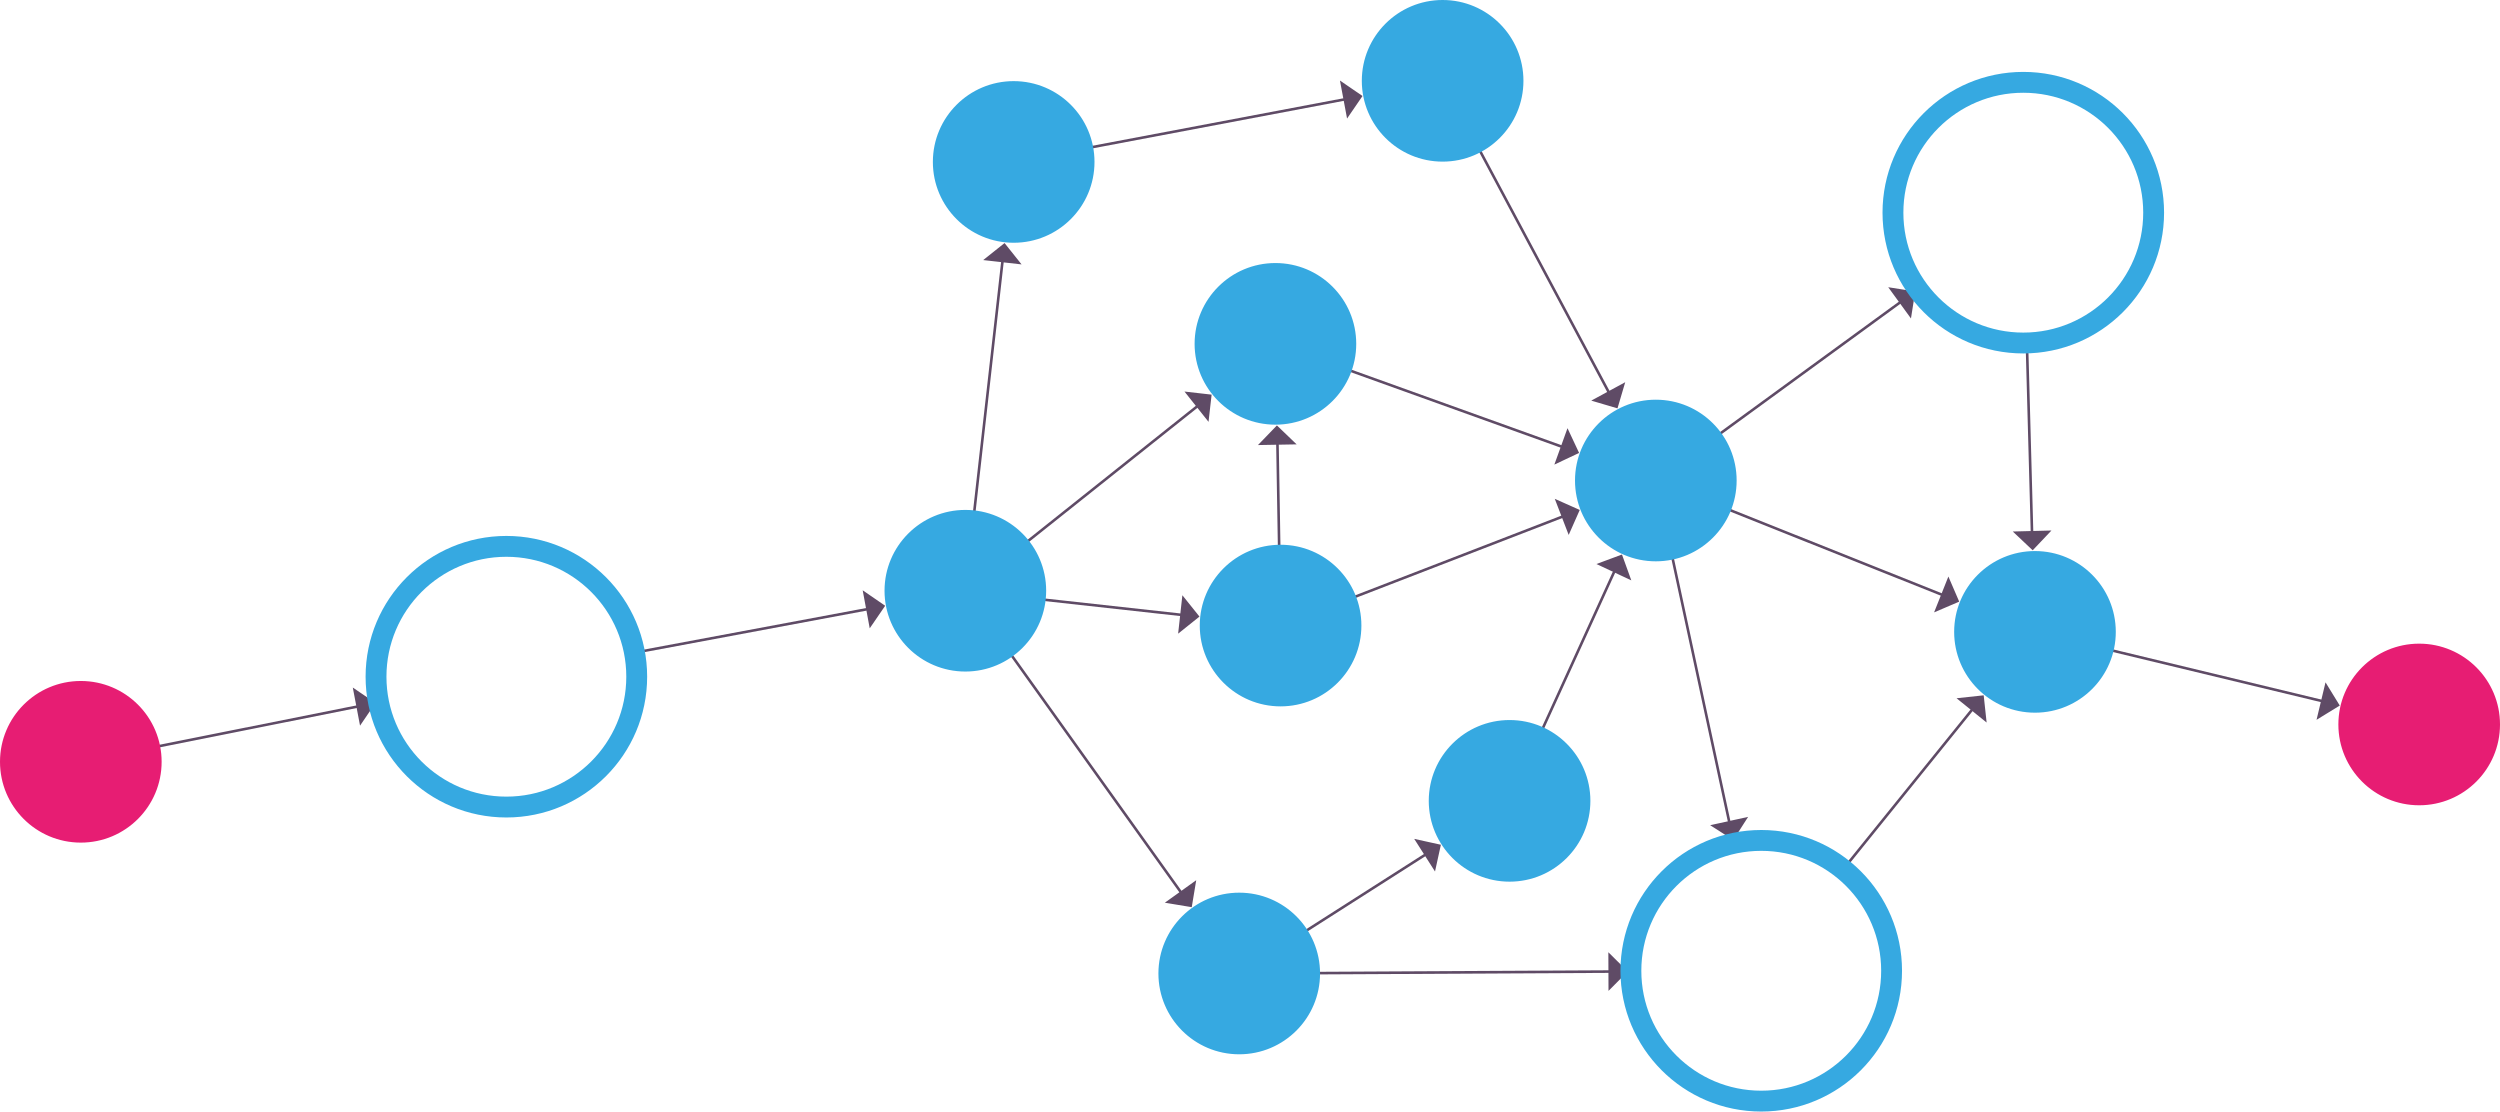
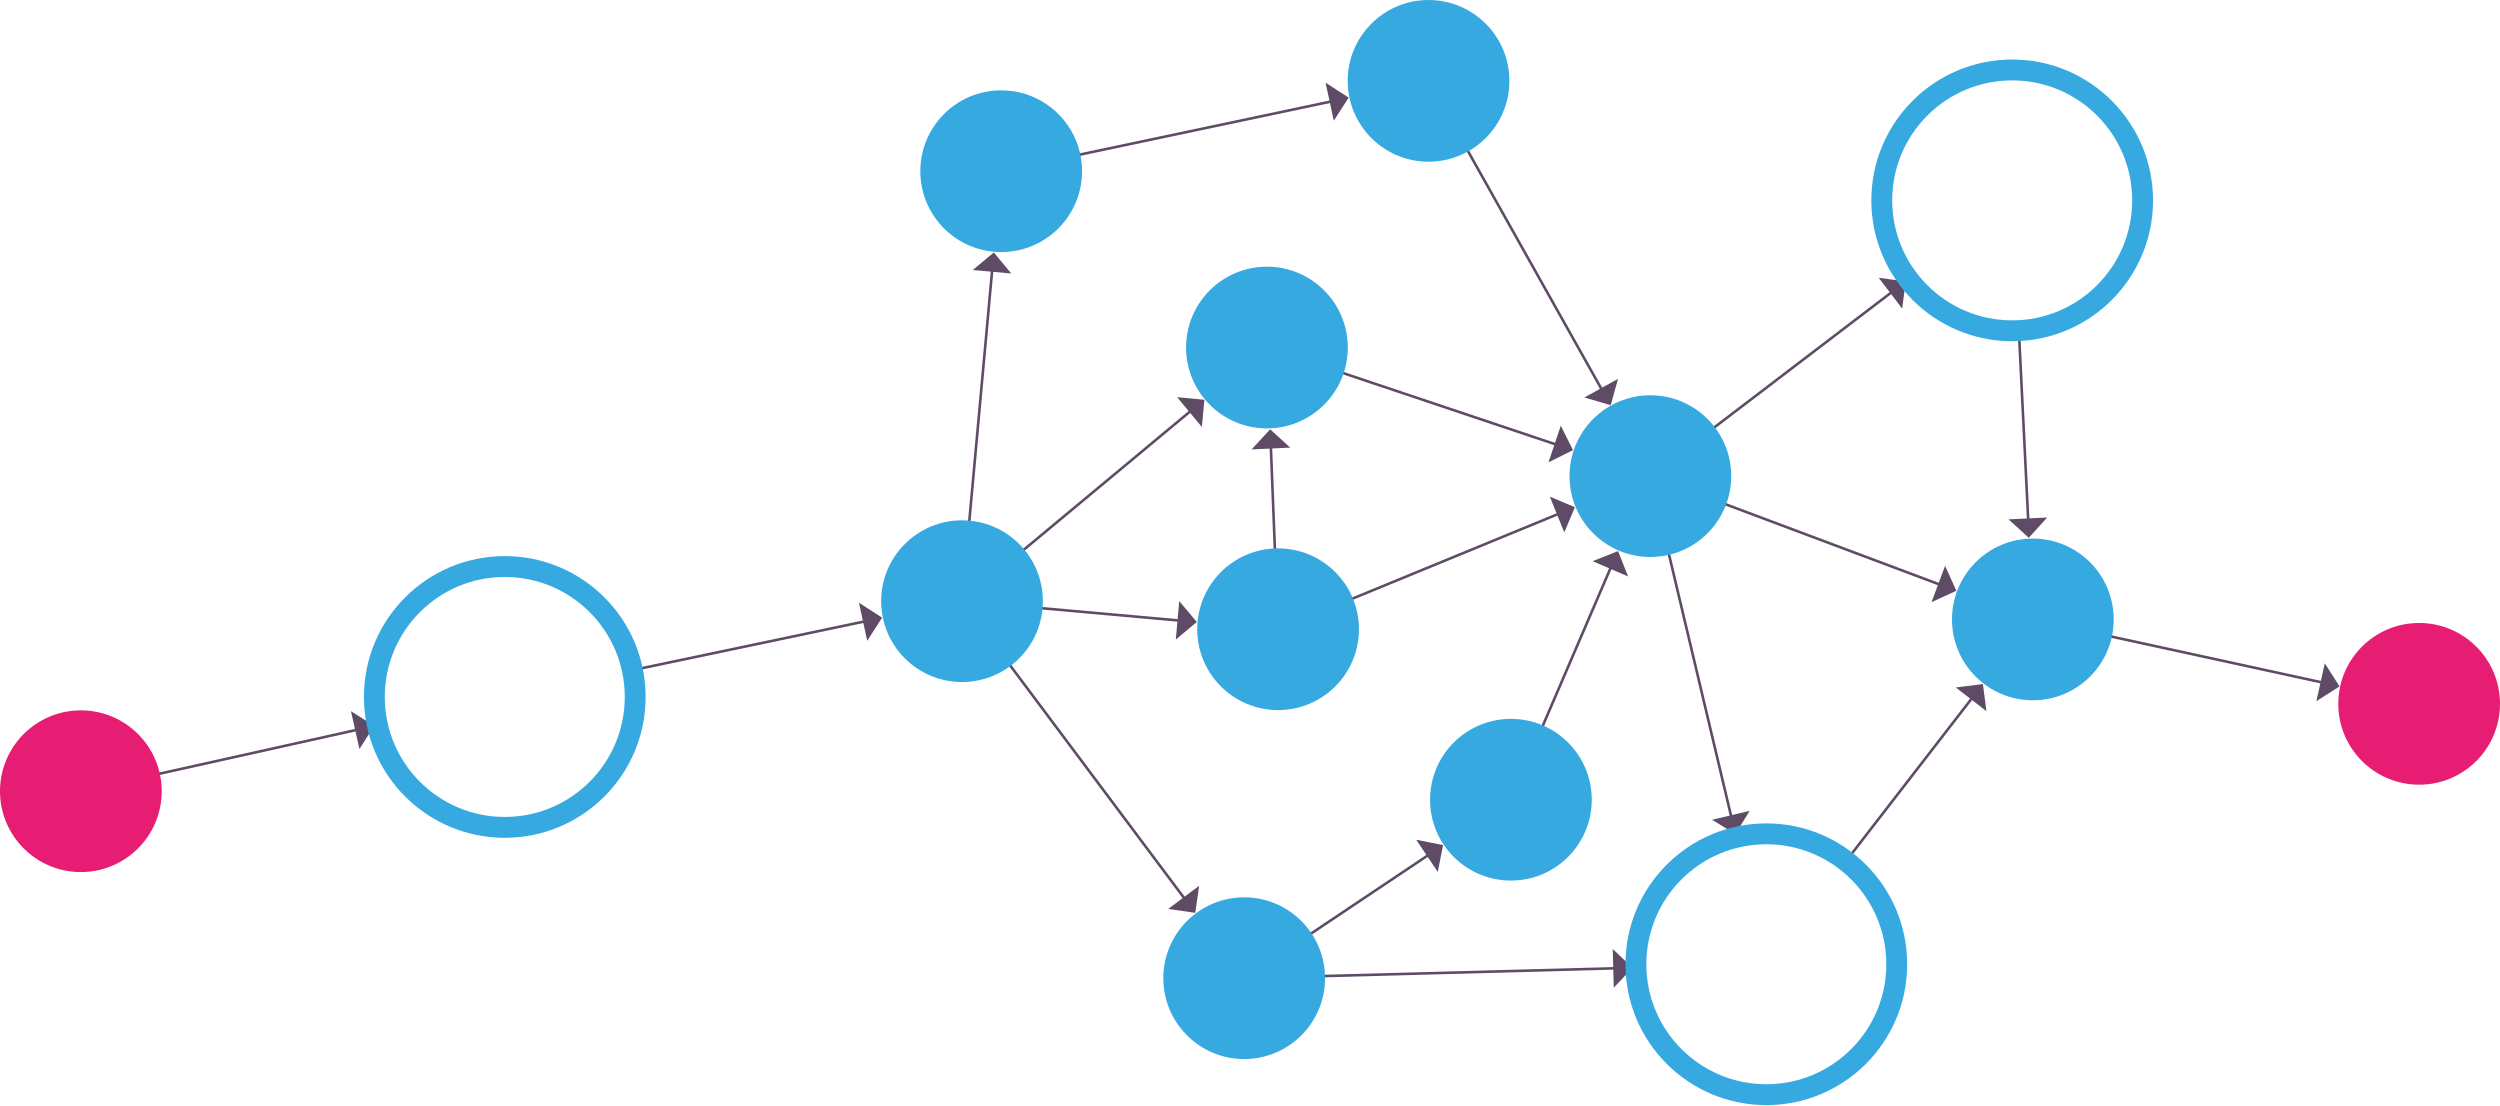
- <svg xmlns="http://www.w3.org/2000/svg" viewBox="0 0 479.49 213.19">
+ <svg xmlns="http://www.w3.org/2000/svg" viewBox="0 0 479.23 211.84">
  <defs>
    <style>.cls-1,.cls-5{fill:none;}.cls-1,.cls-2{stroke:#5f4b66;}.cls-1,.cls-2,.cls-3,.cls-4,.cls-5{stroke-miterlimit:10;}.cls-1{stroke-width:0.5px;}.cls-2{fill:#5f4b66;}.cls-3{fill:#e71d73;stroke:#e71d73;}.cls-4{fill:#36a9e1;}.cls-4,.cls-5{stroke:#36a9e1;}.cls-5{stroke-width:4px;}</style>
  </defs>
  <g id="Layer_2" data-name="Layer 2">
    <g id="Layer_1-2" data-name="Layer 1">
-       <path class="cls-1" d="M30.21,143.17l39-7.79" />
-       <path id="ygc210_0" data-name="ygc210 0" class="cls-2" d="M69.32,137.9l2-2.94-2.94-2Z" />
-       <path class="cls-1" d="M121.7,125.18,167,116.71" />
-       <path class="cls-2" d="M167.08,119.23l2-2.92-2.91-2Z" />
-       <path class="cls-1" d="M193.88,125.5l33,46.17" />
-       <path class="cls-2" d="M224.68,172.84l3.48.58.58-3.49Z" />
-       <path class="cls-1" d="M200.06,115l27.16,3" />
-       <path class="cls-2" d="M226.59,120.39l2.76-2.21-2.21-2.76Z" />
-       <path class="cls-1" d="M196.88,104l33.27-26.49" />
-       <path class="cls-2" d="M231.43,79.65l.4-3.52-3.51-.4Z" />
-       <path class="cls-1" d="M186.83,98.4l5.52-48.95" />
-       <path class="cls-2" d="M194.79,50.08l-2.2-2.76-2.76,2.2Z" />
-       <path class="cls-1" d="M250.32,178.64l23.62-15.08" />
-       <path class="cls-2" d="M275,165.86l.76-3.46-3.45-.76Z" />
-       <path class="cls-1" d="M259.6,114.57l40.73-15.74" />
-       <path class="cls-2" d="M300.9,101.29l1.43-3.23-3.23-1.44Z" />
-       <path class="cls-1" d="M245.34,105,245,84.44" />
-       <path class="cls-2" d="M247.47,84.75l-2.55-2.45-2.45,2.54Z" />
-       <path class="cls-1" d="M209.16,28.28l49.35-9.34" />
-       <path class="cls-2" d="M258.63,21.46l2-2.92-2.92-2Z" />
-       <path class="cls-1" d="M283.75,28.74l25.13,47.1" />
-       <path class="cls-2" d="M306.5,76.7l3.39,1,1-3.38Z" />
-       <path class="cls-1" d="M258.74,71,300.17,85.9" />
-       <path class="cls-2" d="M299,88.14l3.2-1.51-1.5-3.2Z" />
-       <path class="cls-1" d="M329.7,83.32,365,57.58" />
-       <path class="cls-2" d="M366.21,59.81l.55-3.49-3.49-.55Z" />
-       <path class="cls-1" d="M331.51,97.72l41.6,16.61" />
-       <path class="cls-2" d="M371.86,116.52l3.25-1.39-1.4-3.25Z" />
-       <path class="cls-1" d="M320.74,106.82l11.07,51.5" />
-       <path class="cls-2" d="M329.29,158.5l3,1.92,1.92-3Z" />
-       <path class="cls-1" d="M252.68,186.64l56.62-.3" />
-       <path class="cls-2" d="M309,188.84l2.49-2.51-2.51-2.49Z" />
-       <path class="cls-1" d="M353.51,166.74l25.16-31.16" />
-       <path class="cls-2" d="M380.4,137.43l-.38-3.52-3.51.38Z" />
-       <path class="cls-1" d="M388.75,65.78l1,36.92" />
-       <path class="cls-2" d="M387.27,102.41l2.57,2.43,2.43-2.56Z" />
-       <path class="cls-1" d="M404.88,124.71,446,134.62" />
-       <path class="cls-2" d="M445.07,137l3-1.84-1.84-3Z" />
-       <path class="cls-1" d="M295.76,140l14.14-31" />
-       <path class="cls-2" d="M312,110.35,310.79,107l-3.31,1.23Z" />
-       <circle class="cls-3" cx="15.5" cy="146.11" r="15" />
-       <circle class="cls-4" cx="185.15" cy="113.3" r="15" />
-       <circle class="cls-4" cx="237.68" cy="186.71" r="15" />
-       <circle class="cls-4" cx="245.61" cy="119.98" r="15" />
-       <circle class="cls-4" cx="194.42" cy="31.06" r="15" />
-       <circle class="cls-4" cx="289.53" cy="153.6" r="15" />
-       <circle class="cls-4" cx="244.62" cy="65.95" r="15" />
-       <circle class="cls-4" cx="317.58" cy="92.16" r="15" />
-       <circle class="cls-4" cx="276.69" cy="15.5" r="15" />
-       <circle class="cls-4" cx="390.3" cy="121.19" r="15" />
-       <circle class="cls-3" cx="463.99" cy="138.95" r="15" />
-       <circle class="cls-5" cx="337.8" cy="186.19" r="25" />
-       <circle class="cls-5" cx="388.06" cy="40.79" r="25" />
-       <circle class="cls-5" cx="97.12" cy="129.79" r="25" />
+       <path class="cls-1" d="M30.14,148.41l38.8-8.63" />
+       <path id="ygc194_0" data-name="ygc194 0" class="cls-2" d="M69.13,142.3l1.9-3-3-1.9Z" />
+       <path class="cls-1" d="M121.22,128.47,166.3,119" />
+       <path class="cls-2" d="M166.47,121.55l1.93-3-3-1.94Z" />
+       <path class="cls-1" d="M193.4,127.24l34,45.46" />
+       <path class="cls-2" d="M225.2,173.91l3.5.51.5-3.5Z" />
+       <path class="cls-1" d="M199.35,116.56,226.57,119" />
+       <path class="cls-2" d="M226,121.44l2.71-2.27-2.27-2.71Z" />
+       <path class="cls-1" d="M195.94,105.64l32.7-27.19" />
+       <path class="cls-2" d="M230,80.6l.33-3.52-3.52-.33Z" />
+       <path class="cls-1" d="M185.77,100.3l4.47-49.06" />
+       <path class="cls-2" d="M192.7,51.82l-2.26-2.72-2.72,2.27Z" />
+       <path class="cls-1" d="M251,179.17l23.29-15.59" />
+       <path class="cls-2" d="M275.35,165.86l.69-3.47-3.47-.69Z" />
+       <path class="cls-1" d="M258.87,114.91,299.25,98.3" />
+       <path class="cls-2" d="M299.87,100.75l1.37-3.26L298,96.13Z" />
+       <path class="cls-1" d="M244.4,105.63l-.81-20.52" />
+       <path class="cls-2" d="M246.1,85.36,243.51,83l-2.4,2.6Z" />
+       <path class="cls-1" d="M206.6,29.72l49.14-10.39" />
+       <path class="cls-2" d="M255.91,21.85l1.93-3-3-1.93Z" />
+       <path class="cls-1" d="M281.18,28.58l26.13,46.56" />
+       <path class="cls-2" d="M305,76.05l3.41,1,.95-3.41Z" />
+       <path class="cls-1" d="M257.08,71.39l41.74,14" />
+       <path class="cls-2" d="M297.69,87.64l3.17-1.57-1.58-3.17Z" />
+       <path class="cls-1" d="M328.29,82.18l34.76-26.5" />
+       <path class="cls-2" d="M364.29,57.89l.47-3.51-3.5-.47Z" />
+       <path class="cls-1" d="M330.41,96.53l41.94,15.72" />
+       <path class="cls-2" d="M371.15,114.47l3.21-1.47-1.46-3.22Z" />
+       <path class="cls-1" d="M319.83,105.86,332,157.11" />
+       <path class="cls-2" d="M329.49,157.35l3,1.85,1.85-3Z" />
+       <path class="cls-1" d="M253.49,187.11l56.61-1.51" />
+       <path class="cls-2" d="M309.81,188.11l2.43-2.57-2.56-2.43Z" />
+       <path class="cls-1" d="M353.87,165.06l24.49-31.68" />
+       <path class="cls-2" d="M380.13,135.19l-.45-3.51-3.51.45Z" />
+       <path class="cls-1" d="M387,63.38l1.82,36.88" />
+       <path class="cls-2" d="M386.25,100l2.62,2.38,2.38-2.62Z" />
+       <path class="cls-1" d="M404.33,121.94l41.33,9" />
+       <path class="cls-2" d="M444.78,133.34l3-1.91-1.91-3Z" />
+       <path class="cls-1" d="M295.57,139.52,309,108.26" />
+       <path class="cls-2" d="M311.19,109.57l-1.3-3.28-3.29,1.3Z" />
+       <circle class="cls-3" cx="15.5" cy="151.67" r="15" />
+       <circle class="cls-4" cx="184.41" cy="115.24" r="15" />
+       <circle class="cls-4" cx="238.5" cy="187.51" r="15" />
+       <circle class="cls-4" cx="245" cy="120.62" r="15" />
+       <circle class="cls-4" cx="191.92" cy="32.82" r="15" />
+       <circle class="cls-4" cx="289.63" cy="153.3" r="15" />
+       <circle class="cls-4" cx="242.86" cy="66.62" r="15" />
+       <circle class="cls-4" cx="316.36" cy="91.27" r="15" />
+       <circle class="cls-4" cx="273.84" cy="15.5" r="15" />
+       <circle class="cls-4" cx="389.68" cy="118.74" r="15" />
+       <circle class="cls-3" cx="463.73" cy="134.92" r="15" />
+       <circle class="cls-5" cx="338.59" cy="184.84" r="25" />
+       <circle class="cls-5" cx="385.72" cy="38.41" r="25" />
+       <circle class="cls-5" cx="96.76" cy="133.6" r="25" />
    </g>
  </g>
</svg>
